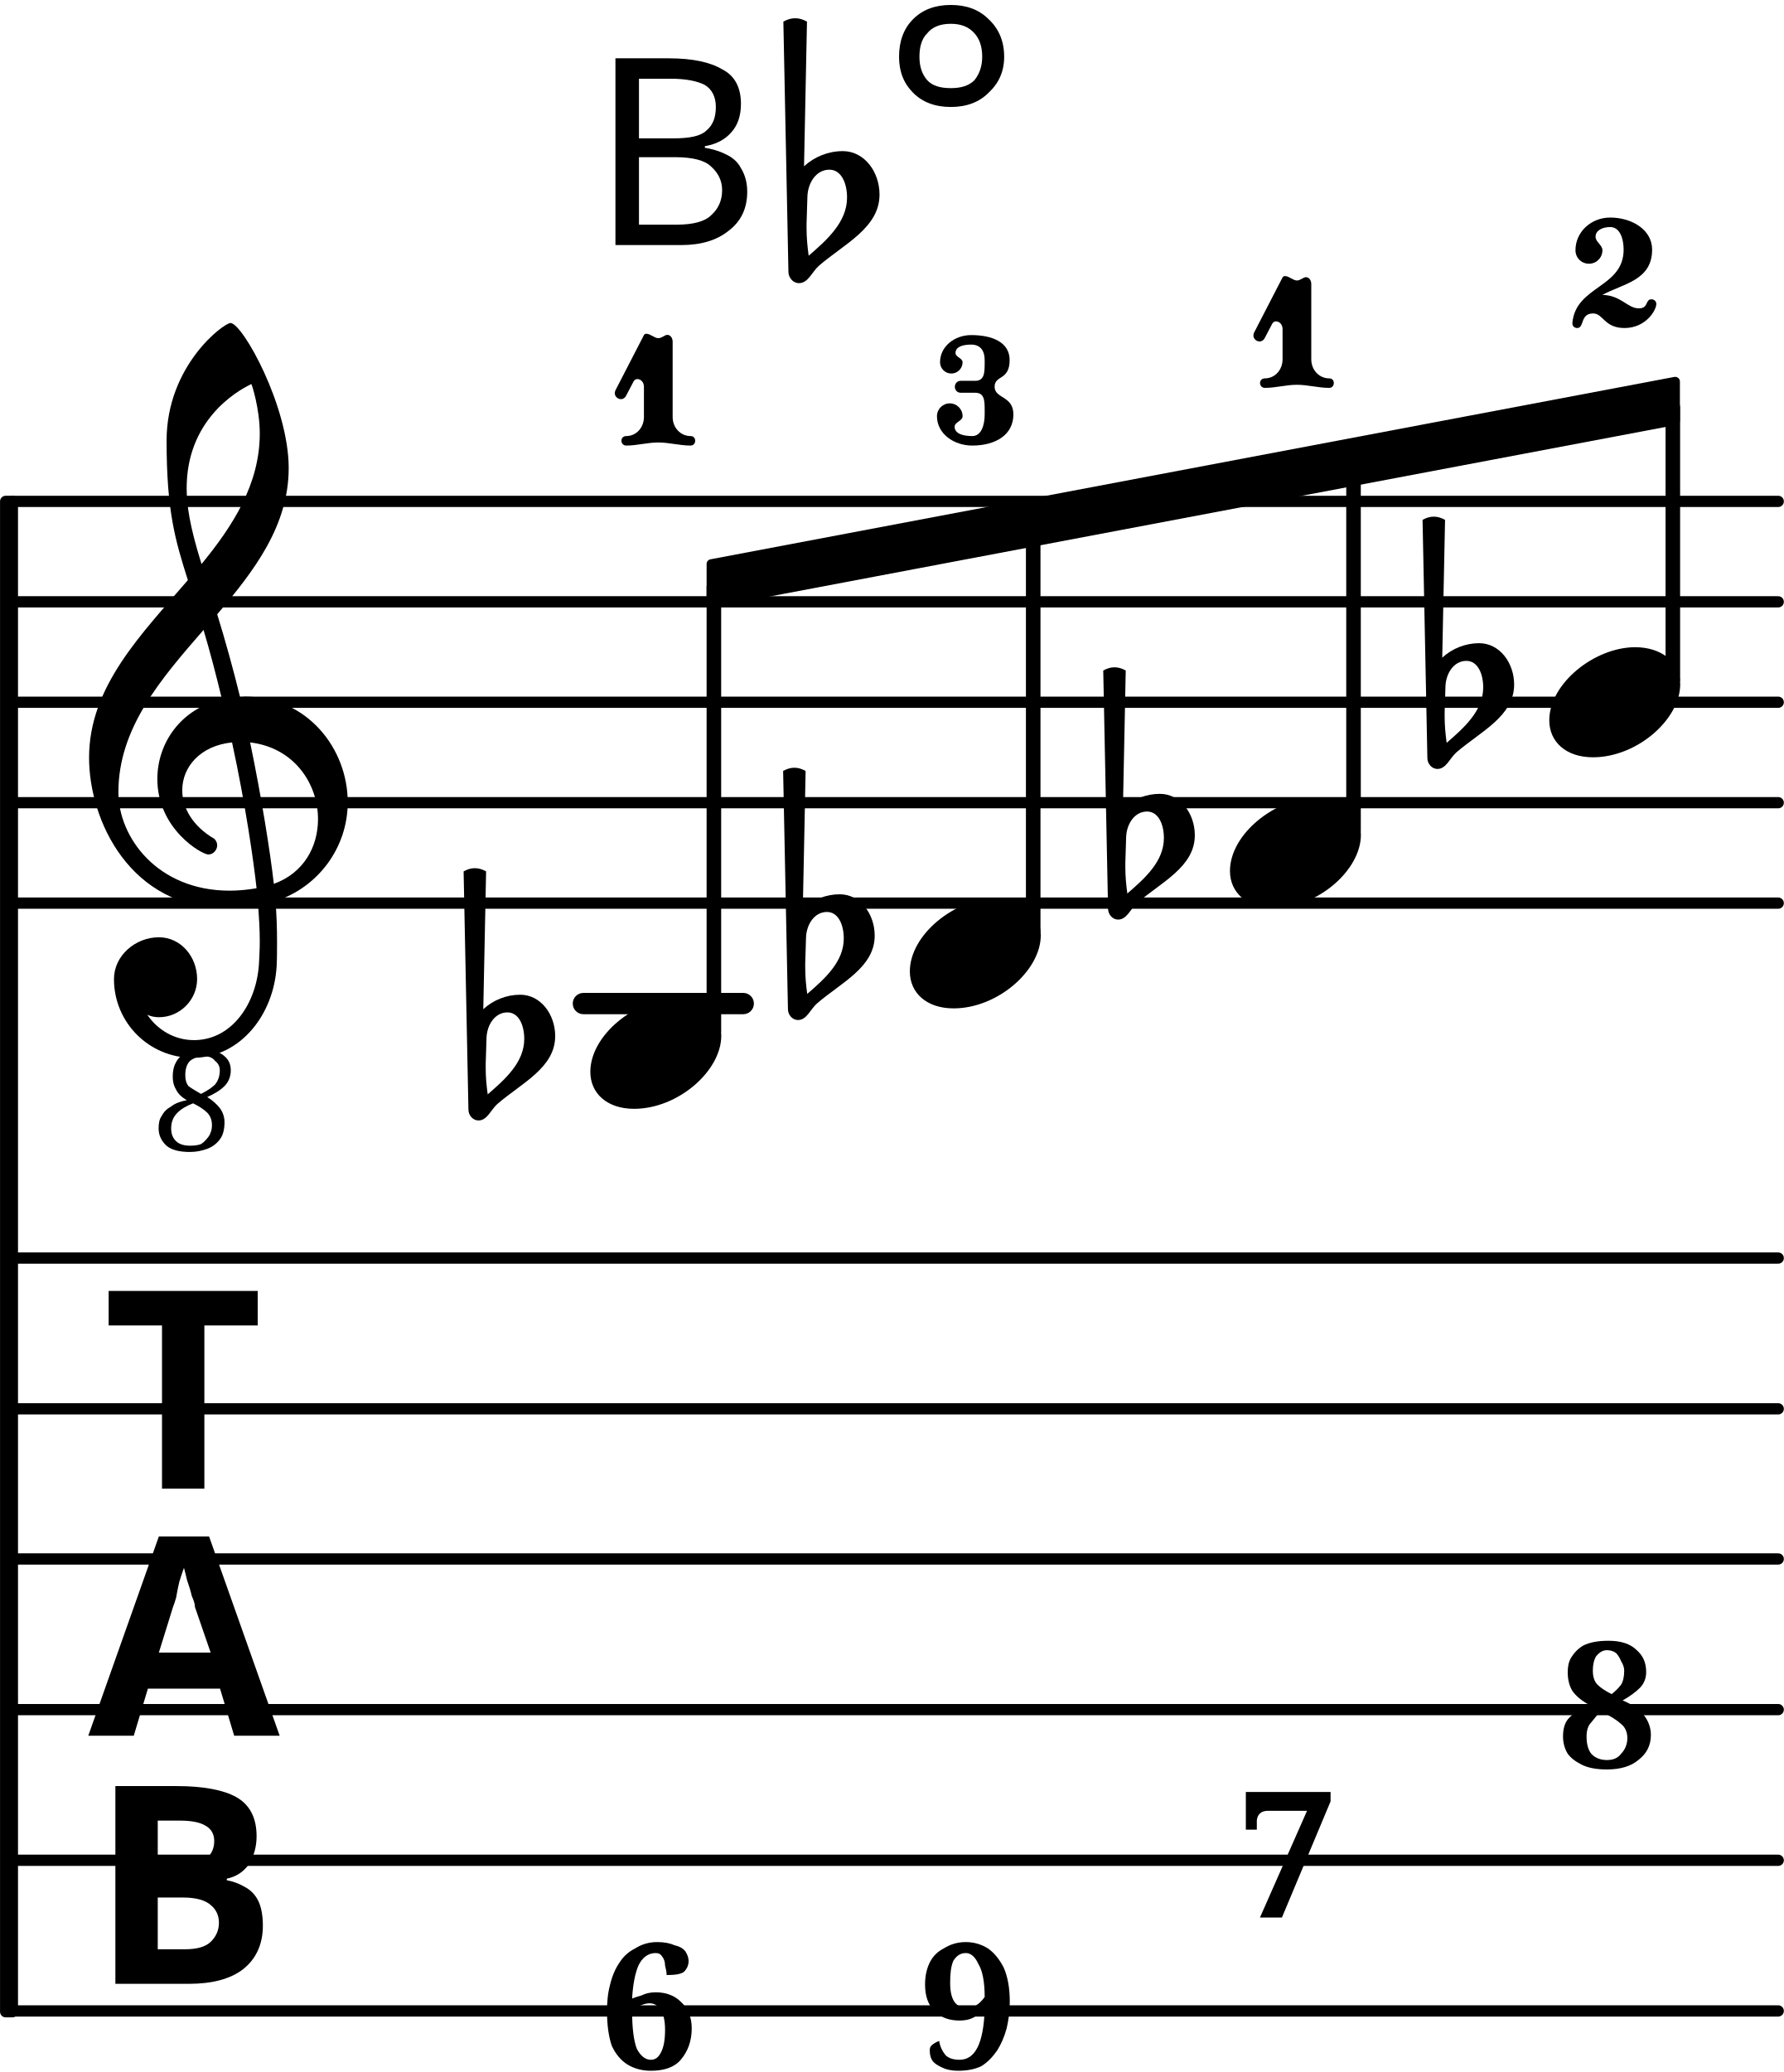
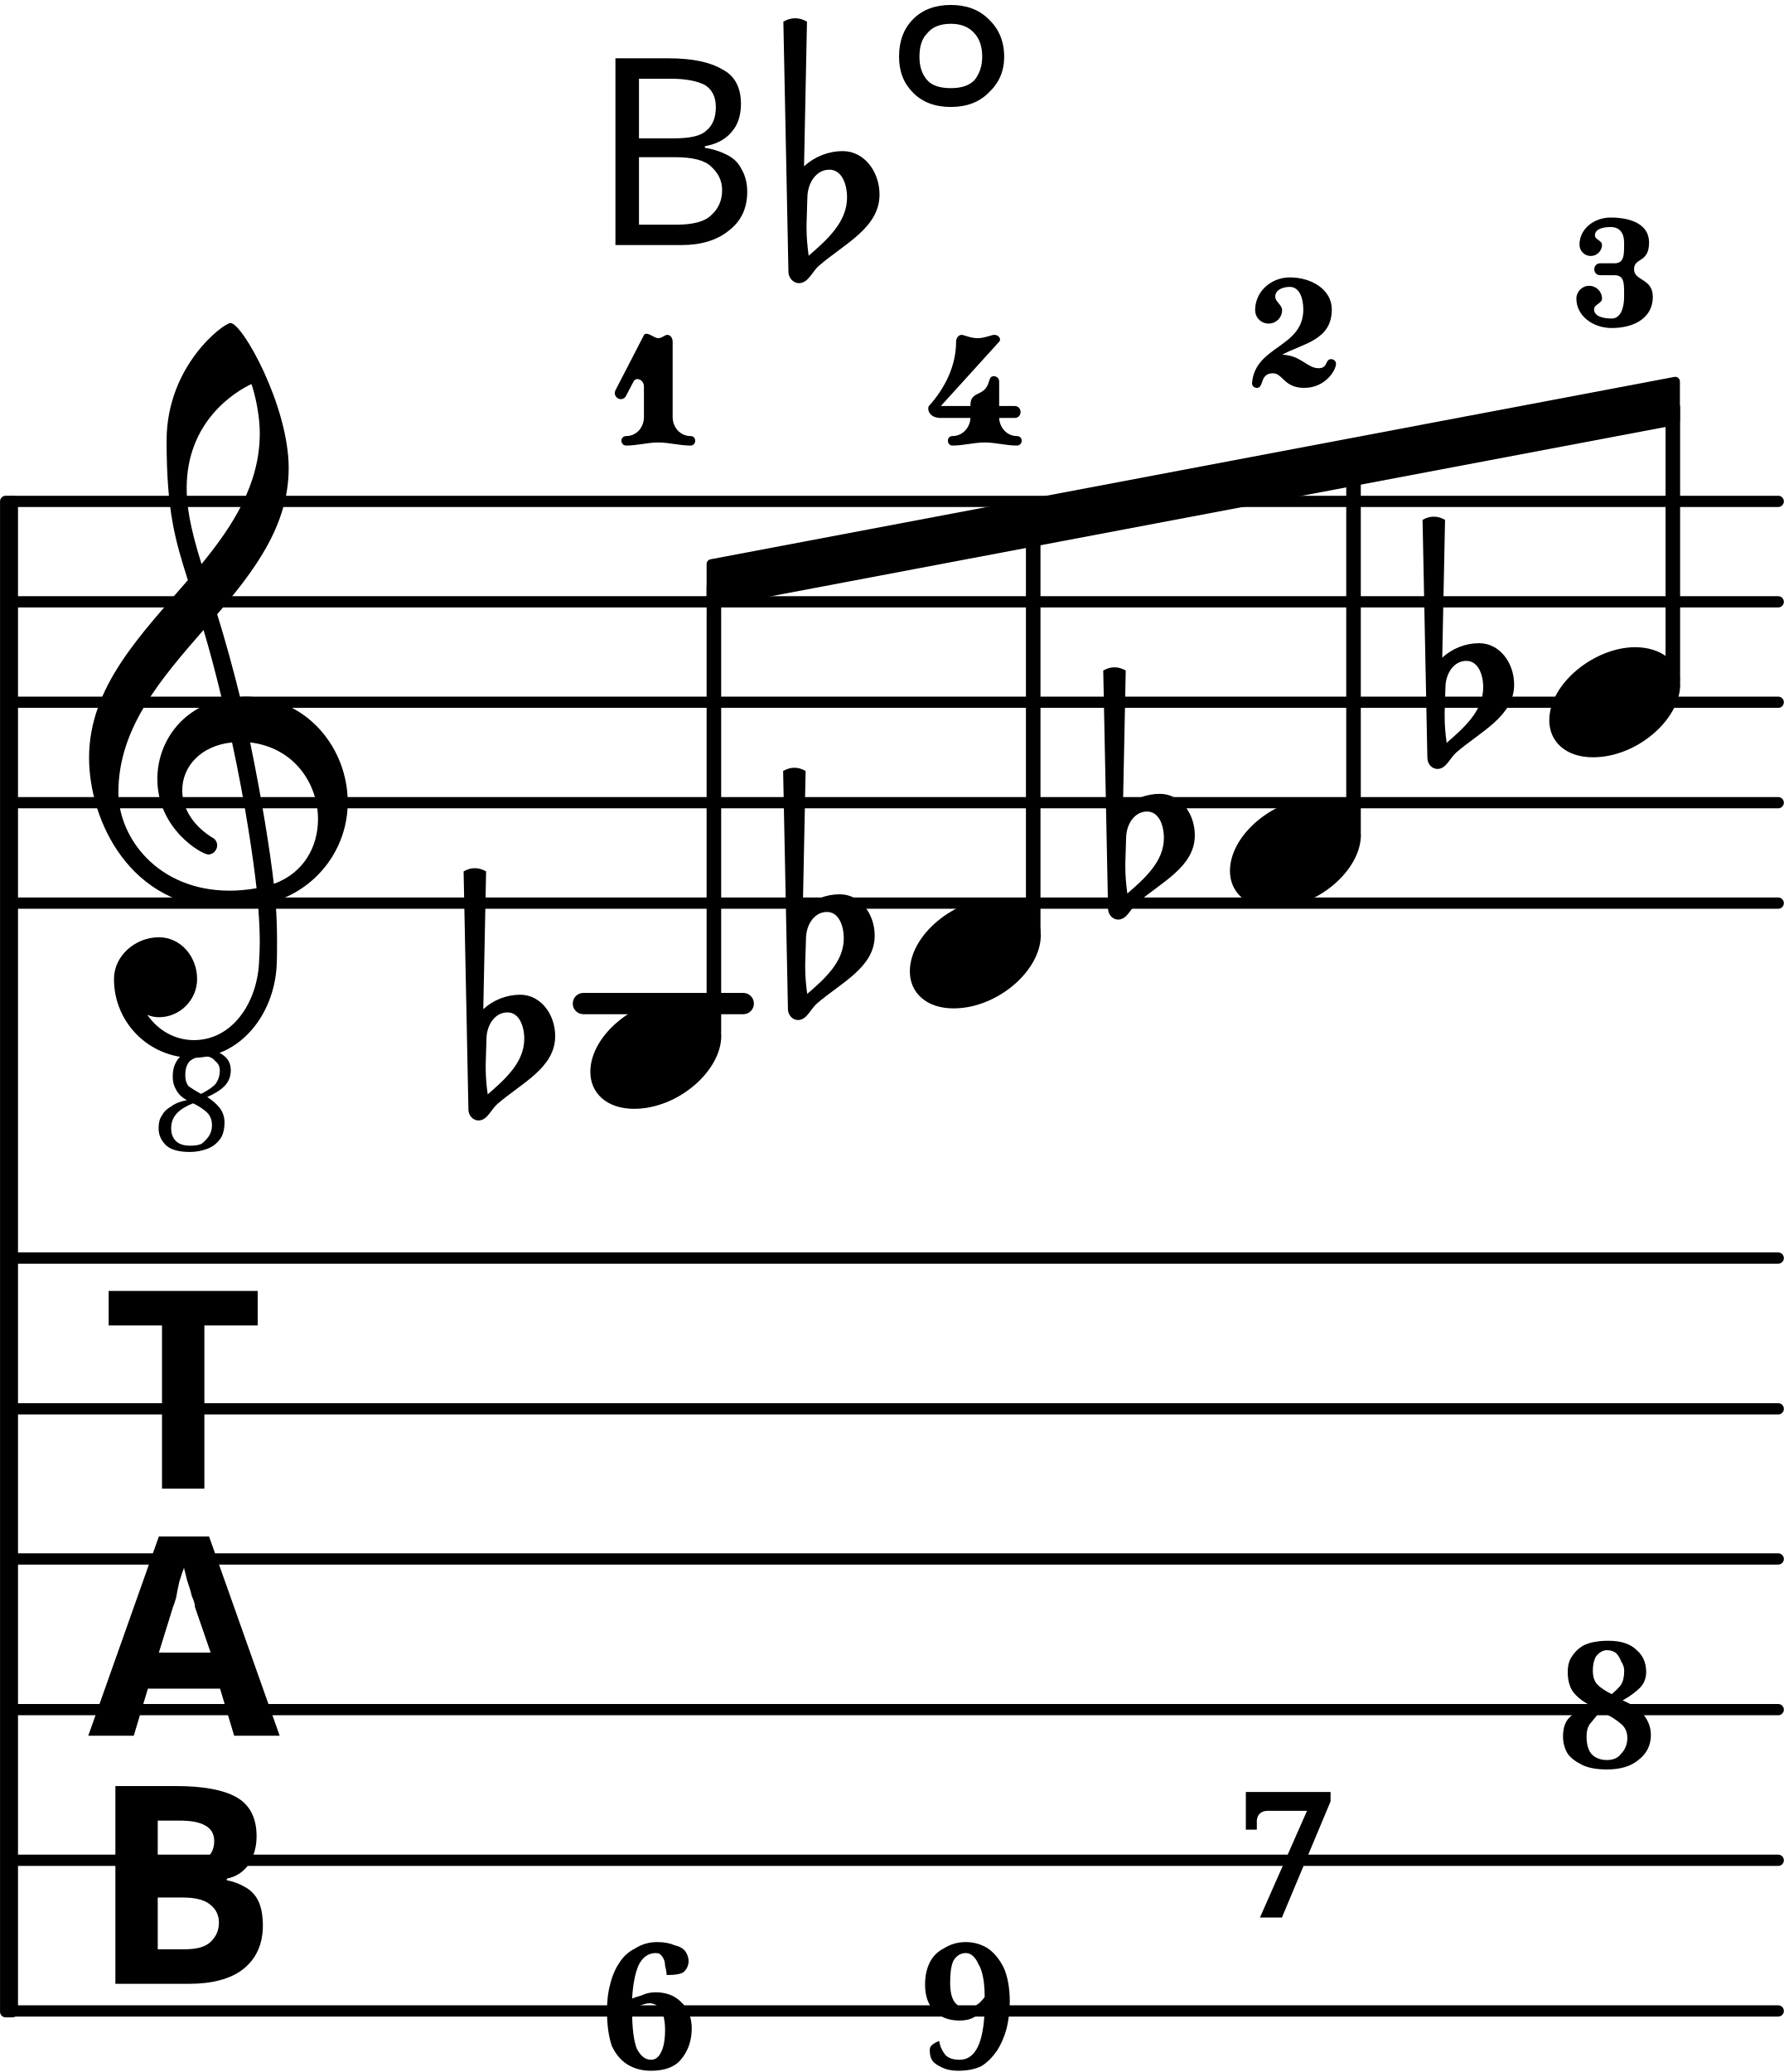
<svg xmlns="http://www.w3.org/2000/svg" preserveAspectRatio="xMidYMid meet" viewBox="-0.079 -4.552 17.76 20.63">
  <g transform="translate(0, 5.44)">
    <rect x="5.625" y="-0.106" width="1.804" height="0.212" ry="0.106" fill="currentColor" />
  </g>
  <g transform="translate(0, 4.44)">
    <line stroke-linejoin="round" stroke-linecap="round" stroke-width="0.112" stroke="currentColor" x1="0.056" y1="0" x2="17.63" y2="0" />
  </g>
  <g transform="translate(0, 3.44)">
    <line stroke-linejoin="round" stroke-linecap="round" stroke-width="0.112" stroke="currentColor" x1="0.056" y1="0" x2="17.63" y2="0" />
  </g>
  <g transform="translate(0, 2.44)">
    <line stroke-linejoin="round" stroke-linecap="round" stroke-width="0.112" stroke="currentColor" x1="0.056" y1="0" x2="17.63" y2="0" />
  </g>
  <g transform="translate(0, 1.44)">
    <line stroke-linejoin="round" stroke-linecap="round" stroke-width="0.112" stroke="currentColor" x1="0.056" y1="0" x2="17.63" y2="0" />
  </g>
  <g transform="translate(0, 0.4401)">
    <line stroke-linejoin="round" stroke-linecap="round" stroke-width="0.112" stroke="currentColor" x1="0.056" y1="0" x2="17.63" y2="0" />
  </g>
  <g transform="translate(0, 15.47)">
    <line stroke-linejoin="round" stroke-linecap="round" stroke-width="0.112" stroke="currentColor" x1="0.056" y1="0" x2="17.63" y2="0" />
  </g>
  <g transform="translate(0, 13.97)">
    <line stroke-linejoin="round" stroke-linecap="round" stroke-width="0.112" stroke="currentColor" x1="0.056" y1="0" x2="17.63" y2="0" />
  </g>
  <g transform="translate(0, 12.47)">
    <line stroke-linejoin="round" stroke-linecap="round" stroke-width="0.112" stroke="currentColor" x1="0.056" y1="0" x2="17.63" y2="0" />
  </g>
  <g transform="translate(0, 10.97)">
    <line stroke-linejoin="round" stroke-linecap="round" stroke-width="0.112" stroke="currentColor" x1="0.056" y1="0" x2="17.63" y2="0" />
  </g>
  <g transform="translate(0, 9.475)">
    <line stroke-linejoin="round" stroke-linecap="round" stroke-width="0.112" stroke="currentColor" x1="0.056" y1="0" x2="17.63" y2="0" />
  </g>
  <g transform="translate(0, 7.974)">
    <line stroke-linejoin="round" stroke-linecap="round" stroke-width="0.112" stroke="currentColor" x1="0.056" y1="0" x2="17.63" y2="0" />
  </g>
  <g transform="translate(6.958, 1.256)">
    <polygon stroke-linejoin="round" stroke-linecap="round" stroke-width="0.094" fill="currentColor" stroke="currentColor" points="9.646 -2.009 9.646 -1.623 0.047 0.193 0.047 -0.193" />
  </g>
  <g transform="translate(5.8, -2.112)">
    <text font-family="sans" font-size="2.616" text-anchor="start" fill="currentColor">
      <tspan>B</tspan>
    </text>
  </g>
  <g transform="translate(7.84, -2.43)">
    <path transform="scale(0.0042, -0.0042)" d="M29 39l-2 -64v-11c0 -22 2 -43 5 -65c44 38 91 80 91 138c0 33 -13 66 -42 66c-31 0 -51 -31 -52 -64zM-28 454c9 5 18 8 28 8s19 -3 28 -8l-7 -343c25 23 58 36 92 36c51 0 87 -49 87 -103c0 -79 -84 -117 -144 -169c-16 -14 -25 -41 -47 -41c-14 0 -25 13 -25 27z" fill="currentColor" />
  </g>
  <g transform="translate(8.687, -2.112)">
    <text font-family="sans" font-size="3.296" text-anchor="start" fill="currentColor">
      <tspan>°</tspan>
    </text>
  </g>
  <g transform="translate(5.8, 5.94)">
    <path transform="scale(0.004, -0.004)" d="M0 -45c0 92 113 182 214 182c64 0 112 -36 112 -92c0 -88 -108 -182 -217 -182c-68 0 -109 39 -109 92z" fill="currentColor" />
  </g>
  <g transform="translate(6.05, -0.1157)">
    <path transform="scale(0.0022, -0.0022)" d="M194 486c16 0 29 15 41 15c13 0 24 -13 24 -31v-341c0 -47 35 -86 81 -86c14 0 21 -10 21 -21s-7 -22 -21 -22c-49 0 -97 14 -146 14s-96 -14 -145 -14c-14 0 -22 11 -22 22s8 21 22 21c46 0 80 39 80 86v137c0 23 -16 35 -30 35c-7 0 -13 -4 -17 -11l-34 -65 c-5 -10 -14 -15 -23 -15c-14 0 -28 12 -28 27c0 4 1 8 3 13l129 250c2 4 7 6 11 6c18 0 37 -20 54 -20z" fill="currentColor" />
  </g>
  <g transform="translate(0.8, 3.44)">
    <path transform="scale(0.004, -0.004)" d="M265 -635h-5c-108 0 -196 87 -196 196c0 58 53 104 112 104c54 0 95 -48 95 -104c0 -52 -43 -95 -95 -95c-10 0 -20 2 -29 6c26 -38 68 -63 116 -63h3zM403 150c28 -135 50 -272 59 -352c75 27 110 93 110 161c0 88 -59 178 -169 191zM75 26c0 -112 97 -245 277 -245 c21 0 43 2 67 6c-7 65 -27 206 -61 363c-79 -8 -124 -61 -124 -119c0 -43 25 -89 80 -121c5 -5 7 -11 7 -16c0 -12 -10 -23 -22 -23c-16 0 -127 63 -127 188c0 89 58 175 161 198c-14 58 -29 116 -46 173c-106 -122 -212 -244 -212 -404zM354 1194c30 0 145 -207 145 -361 c0 -143 -85 -255 -178 -364c21 -68 40 -137 57 -206c4 0 8 1 12 1c156 0 256 -130 256 -263c0 -113 -74 -212 -180 -246c3 -34 4 -68 4 -102c0 -20 0 -40 -1 -60c-7 -120 -89 -225 -204 -228l1 44c93 2 153 92 159 190c1 19 2 37 2 56c0 30 -2 60 -4 90 c-28 -5 -54 -8 -79 -8c-240 0 -342 219 -342 375c0 177 130 307 246 442c-31 98 -53 170 -53 347c0 188 143 293 159 293zM427 919c0 62 -20 123 -21 123c-40 -19 -161 -92 -161 -259c0 -42 7 -93 37 -189c78 95 145 199 145 325z" fill="currentColor" />
  </g>
  <g transform="translate(1.485, 6.902)">
    <text font-family="serif" font-style="italic" font-size="1.386" text-anchor="start" fill="currentColor">
      <tspan>8</tspan>
    </text>
  </g>
  <g transform="translate(5.888, 16.05)">
    <text font-family="serif" font-weight="bold" font-size="1.746" text-anchor="start" fill="currentColor">
      <tspan>6</tspan>
    </text>
  </g>
  <g transform="translate(0.9406, 10.27)">
    <text font-family="sans" font-weight="bold" font-size="2.772" text-anchor="start" fill="currentColor">
      <tspan>T</tspan>
    </text>
  </g>
  <g transform="translate(0.8, 12.73)">
    <text font-family="sans" font-weight="bold" font-size="2.772" text-anchor="start" fill="currentColor">
      <tspan>A</tspan>
    </text>
  </g>
  <g transform="translate(0.8201, 15.2)">
    <text font-family="sans" font-weight="bold" font-size="2.772" text-anchor="start" fill="currentColor">
      <tspan>B</tspan>
    </text>
  </g>
  <g transform="translate(7.03, 2.44)">
    <rect x="-0.072" y="-1.198" width="0.145" height="4.518" ry="0.047" fill="currentColor" />
  </g>
  <g transform="translate(4.65, 5.94)">
    <path transform="scale(0.004, -0.004)" d="M29 39l-2 -64v-11c0 -22 2 -43 5 -65c44 38 91 80 91 138c0 33 -13 66 -42 66c-31 0 -51 -31 -52 -64zM-28 454c9 5 18 8 28 8s19 -3 28 -8l-7 -343c25 23 58 36 92 36c51 0 87 -49 87 -103c0 -79 -84 -117 -144 -169c-16 -14 -25 -41 -47 -41c-14 0 -25 13 -25 27z" fill="currentColor" />
  </g>
  <g transform="translate(8.982, 4.94)">
    <path transform="scale(0.004, -0.004)" d="M0 -45c0 92 113 182 214 182c64 0 112 -36 112 -92c0 -88 -108 -182 -217 -182c-68 0 -109 39 -109 92z" fill="currentColor" />
  </g>
-   <g transform="translate(9.252, -0.1157)">
-     <path transform="scale(0.0022, -0.0022)" d="M261 266c0 -54 85 -40 85 -125c0 -94 -83 -141 -186 -141c-84 0 -160 54 -160 133c0 32 26 58 58 58s58 -26 58 -58c0 -22 -36 -26 -36 -48c0 -33 42 -42 80 -42c41 0 56 50 56 98v21c0 44 -2 77 -43 77h-65c-18 0 -27 14 -27 27s9 27 27 27h65c42 0 43 36 43 83v11 c0 43 -20 70 -61 70c-34 0 -71 -8 -71 -38c0 -19 32 -23 32 -42c0 -28 -23 -51 -51 -51s-51 23 -51 51c0 72 66 123 141 123c93 0 174 -31 174 -113c0 -94 -68 -67 -68 -121z" fill="currentColor" />
+   <g transform="translate(9.172, -0.1157)">
+     <path transform="scale(0.0022, -0.0022)" d="M148 501c10 0 41 -15 72 -15c32 0 63 15 76 15c15 0 26 -11 26 -21c0 -4 -1 -7 -4 -10l-264 -291h134v4c0 60 50 41 75 85c7 11 8 24 14 36c3 7 10 10 17 10c11 0 24 -8 24 -25v-110h70c18 0 27 -14 27 -27s-9 -27 -27 -27h-70c2 -45 36 -82 80 -82c14 0 22 -10 22 -21 s-8 -22 -22 -22c-49 0 -96 14 -145 14s-97 -14 -146 -14c-14 0 -21 11 -21 22s7 21 21 21c44 0 79 37 81 82h-134c-43 0 -57 25 -57 42c0 5 1 10 3 12c73 81 123 182 123 291c0 17 11 31 25 31z" fill="currentColor" />
  </g>
  <g transform="translate(9.071, 16.05)">
    <text font-family="serif" font-weight="bold" font-size="1.746" text-anchor="start" fill="currentColor">
      <tspan>9</tspan>
    </text>
  </g>
  <g transform="translate(10.21, 2.44)">
    <rect x="-0.072" y="-1.794" width="0.145" height="4.115" ry="0.047" fill="currentColor" />
  </g>
  <g transform="translate(7.832, 4.94)">
    <path transform="scale(0.004, -0.004)" d="M29 39l-2 -64v-11c0 -22 2 -43 5 -65c44 38 91 80 91 138c0 33 -13 66 -42 66c-31 0 -51 -31 -52 -64zM-28 454c9 5 18 8 28 8s19 -3 28 -8l-7 -343c25 23 58 36 92 36c51 0 87 -49 87 -103c0 -79 -84 -117 -144 -169c-16 -14 -25 -41 -47 -41c-14 0 -25 13 -25 27z" fill="currentColor" />
  </g>
  <g transform="translate(12.17, 3.94)">
    <path transform="scale(0.004, -0.004)" d="M0 -45c0 92 113 182 214 182c64 0 112 -36 112 -92c0 -88 -108 -182 -217 -182c-68 0 -109 39 -109 92z" fill="currentColor" />
  </g>
-   <g transform="translate(12.41, -0.6901)">
-     <path transform="scale(0.0022, -0.0022)" d="M194 486c16 0 29 15 41 15c13 0 24 -13 24 -31v-341c0 -47 35 -86 81 -86c14 0 21 -10 21 -21s-7 -22 -21 -22c-49 0 -97 14 -146 14s-96 -14 -145 -14c-14 0 -22 11 -22 22s8 21 22 21c46 0 80 39 80 86v137c0 23 -16 35 -30 35c-7 0 -13 -4 -17 -11l-34 -65 c-5 -10 -14 -15 -23 -15c-14 0 -28 12 -28 27c0 4 1 8 3 13l129 250c2 4 7 6 11 6c18 0 37 -20 54 -20z" fill="currentColor" />
+   <g transform="translate(12.39, -0.6901)">
+     <path transform="scale(0.0022, -0.0022)" d="M94 66c-60 0 -39 -66 -72 -66c-11 0 -22 7 -22 21v2c15 169 232 158 232 332c0 50 -17 102 -61 102c-33 0 -66 -14 -66 -44c0 -24 31 -37 31 -61c0 -34 -27 -61 -61 -61s-61 27 -61 61c0 84 72 148 157 148c98 0 190 -55 190 -145c0 -140 -131 -154 -225 -205 c85 -2 113 -61 165 -61c45 0 28 41 57 41c11 0 22 -8 22 -21c0 -29 -48 -109 -144 -109c-92 0 -96 66 -142 66z" fill="currentColor" />
  </g>
  <g transform="translate(12.25, 14.54)">
    <text font-family="serif" font-weight="bold" font-size="1.746" text-anchor="start" fill="currentColor">
      <tspan>7</tspan>
    </text>
  </g>
  <g transform="translate(13.4, 2.44)">
    <rect x="-0.072" y="-2.39" width="0.145" height="3.711" ry="0.047" fill="currentColor" />
  </g>
  <g transform="translate(11.02, 3.94)">
    <path transform="scale(0.004, -0.004)" d="M29 39l-2 -64v-11c0 -22 2 -43 5 -65c44 38 91 80 91 138c0 33 -13 66 -42 66c-31 0 -51 -31 -52 -64zM-28 454c9 5 18 8 28 8s19 -3 28 -8l-7 -343c25 23 58 36 92 36c51 0 87 -49 87 -103c0 -79 -84 -117 -144 -169c-16 -14 -25 -41 -47 -41c-14 0 -25 13 -25 27z" fill="currentColor" />
  </g>
  <g transform="translate(15.35, 2.44)">
    <path transform="scale(0.004, -0.004)" d="M0 -45c0 92 113 182 214 182c64 0 112 -36 112 -92c0 -88 -108 -182 -217 -182c-68 0 -109 39 -109 92z" fill="currentColor" />
  </g>
-   <g transform="translate(15.58, -1.286)">
-     <path transform="scale(0.0022, -0.0022)" d="M94 66c-60 0 -39 -66 -72 -66c-11 0 -22 7 -22 21v2c15 169 232 158 232 332c0 50 -17 102 -61 102c-33 0 -66 -14 -66 -44c0 -24 31 -37 31 -61c0 -34 -27 -61 -61 -61s-61 27 -61 61c0 84 72 148 157 148c98 0 190 -55 190 -145c0 -140 -131 -154 -225 -205 c85 -2 113 -61 165 -61c45 0 28 41 57 41c11 0 22 -8 22 -21c0 -29 -48 -109 -144 -109c-92 0 -96 66 -142 66z" fill="currentColor" />
+   <g transform="translate(15.62, -1.286)">
+     <path transform="scale(0.0022, -0.0022)" d="M261 266c0 -54 85 -40 85 -125c0 -94 -83 -141 -186 -141c-84 0 -160 54 -160 133c0 32 26 58 58 58s58 -26 58 -58c0 -22 -36 -26 -36 -48c0 -33 42 -42 80 -42c41 0 56 50 56 98v21c0 44 -2 77 -43 77h-65c-18 0 -27 14 -27 27s9 27 27 27h65c42 0 43 36 43 83v11 c0 43 -20 70 -61 70c-34 0 -71 -8 -71 -38c0 -19 32 -23 32 -42c0 -28 -23 -51 -51 -51s-51 23 -51 51c0 72 66 123 141 123c93 0 174 -31 174 -113c0 -94 -68 -67 -68 -121z" fill="currentColor" />
  </g>
  <g transform="translate(15.44, 13.05)">
    <text font-family="serif" font-weight="bold" font-size="1.746" text-anchor="start" fill="currentColor">
      <tspan>8</tspan>
    </text>
  </g>
  <g transform="translate(16.58, 2.44)">
    <rect x="-0.072" y="-2.986" width="0.145" height="2.807" ry="0.047" fill="currentColor" />
  </g>
  <g transform="translate(14.2, 2.44)">
    <path transform="scale(0.004, -0.004)" d="M29 39l-2 -64v-11c0 -22 2 -43 5 -65c44 38 91 80 91 138c0 33 -13 66 -42 66c-31 0 -51 -31 -52 -64zM-28 454c9 5 18 8 28 8s19 -3 28 -8l-7 -343c25 23 58 36 92 36c51 0 87 -49 87 -103c0 -79 -84 -117 -144 -169c-16 -14 -25 -41 -47 -41c-14 0 -25 13 -25 27z" fill="currentColor" />
  </g>
  <g transform="translate(-0.0786, 7.957)">
    <rect x="0" y="-7.573" width="0.179" height="15.15" ry="0.056" fill="currentColor" />
  </g>
</svg>
